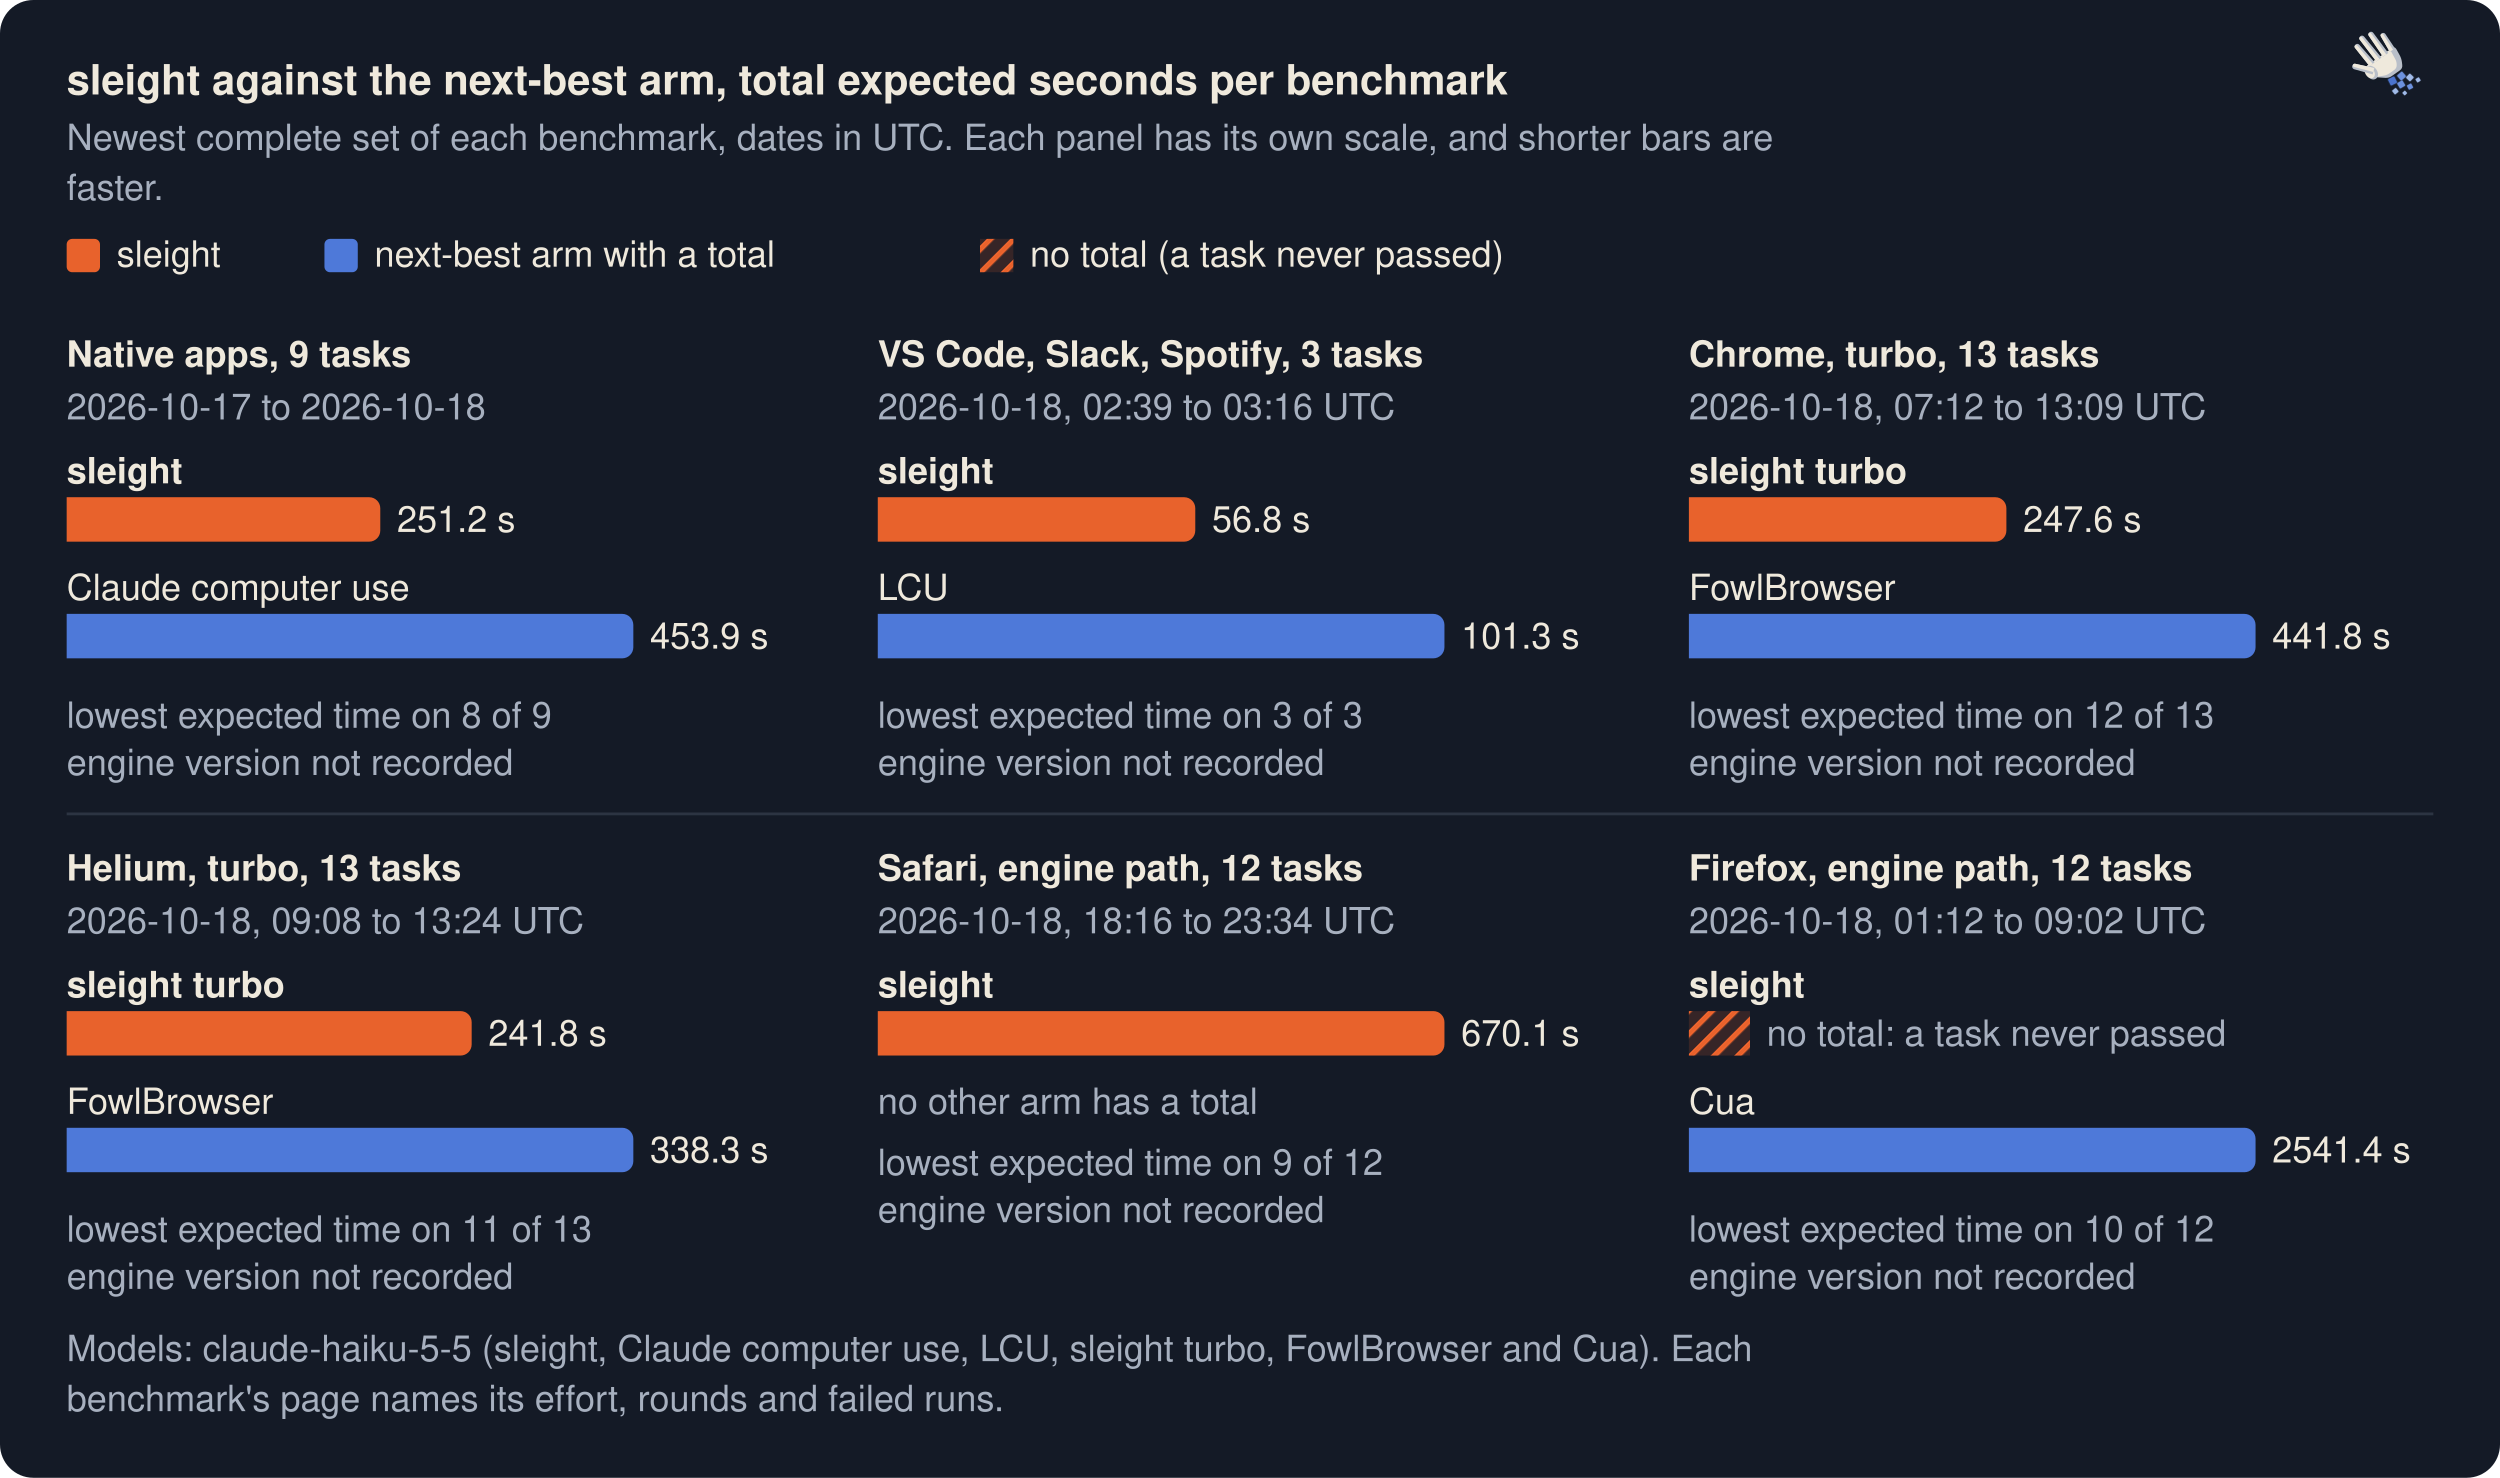
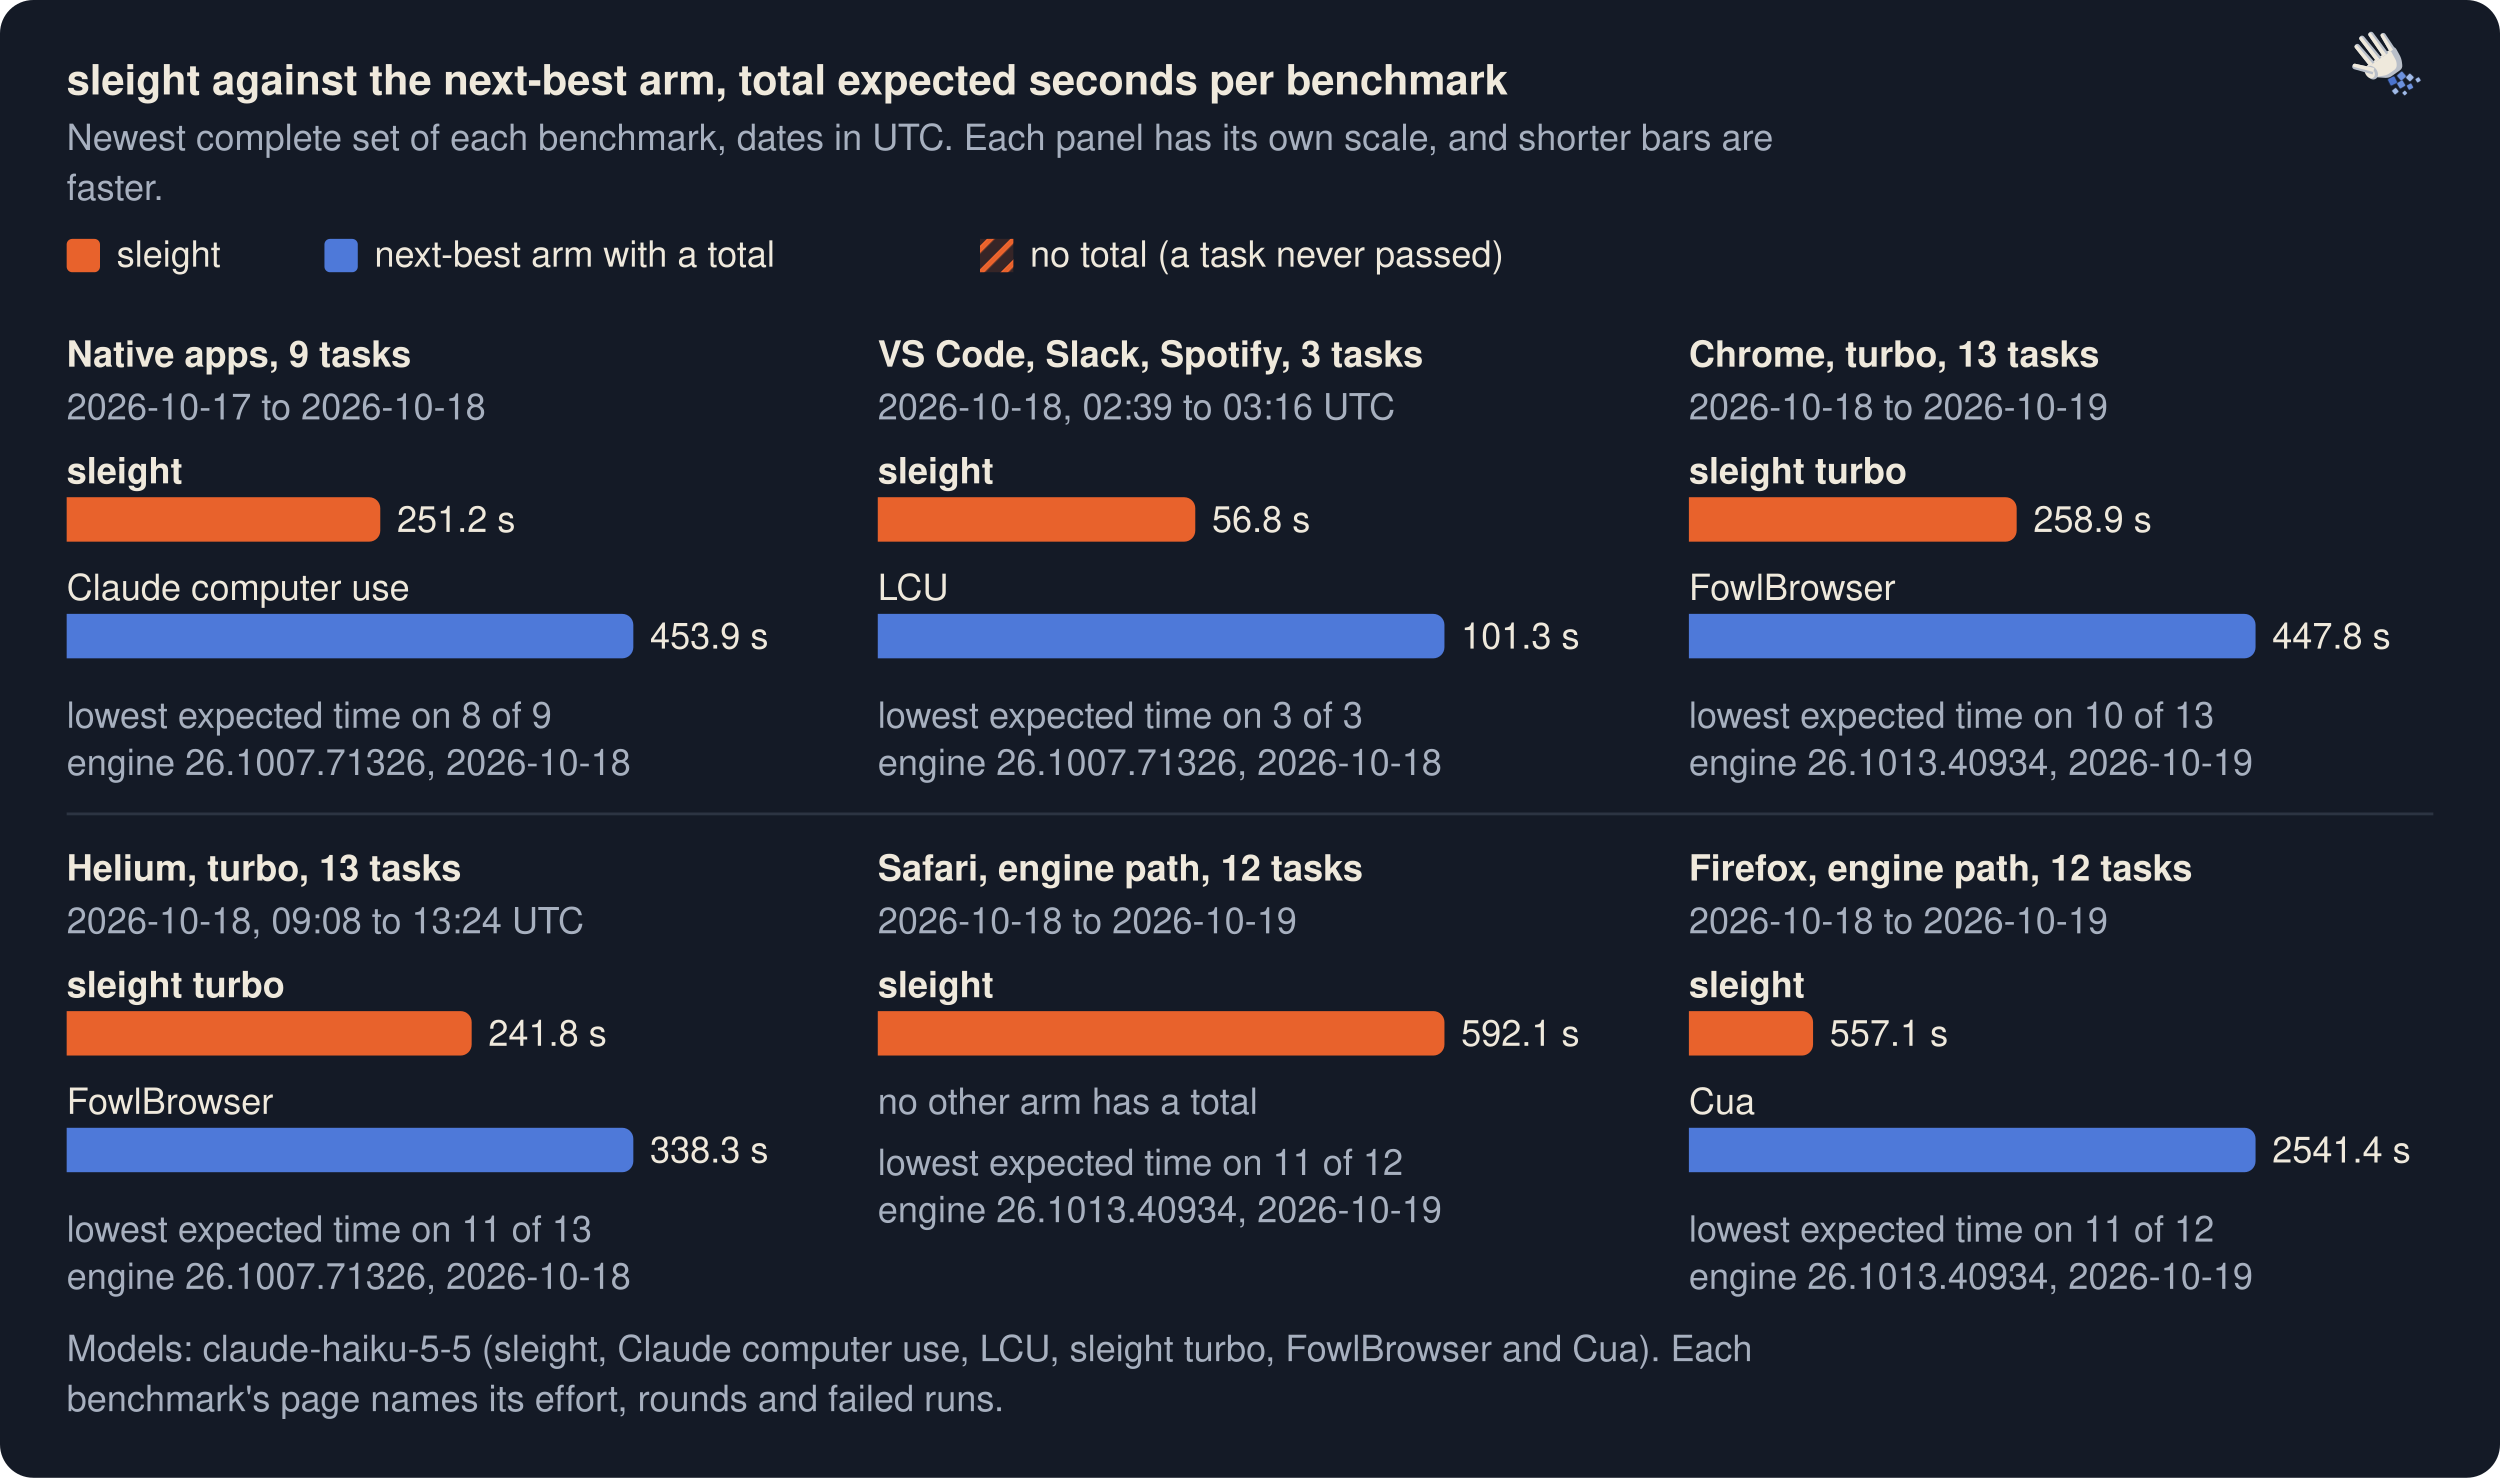
<svg xmlns="http://www.w3.org/2000/svg" viewBox="0 0 900 532" width="900" height="532" role="img" aria-labelledby="title desc">
  <style>
.bg{fill:#141A26}
text{font-family:-apple-system,"Segoe UI",Helvetica,Arial,sans-serif;font-size:13px;fill:#EFE9DC}
.t{font-size:15px;font-weight:600}
.b{font-weight:600}
.m{fill:#A7B0BF}
.g{stroke:#2C3442;stroke-width:1;fill:none}
.me{fill:#E8622C}
.ot{fill:#4E79D9}
.sl{fill:#9AA6B8}
.hme{stroke:#E8622C}
.hot{stroke:#4E79D9}
.hsl{stroke:#9AA6B8}
</style>
  <defs>
    <pattern id="h-me" width="6" height="6" patternUnits="userSpaceOnUse" patternTransform="rotate(45)">
      <line class="hme" x1="1" y1="0" x2="1" y2="6" stroke-width="2" />
    </pattern>
    <pattern id="h-ot" width="6" height="6" patternUnits="userSpaceOnUse" patternTransform="rotate(45)">
      <line class="hot" x1="1" y1="0" x2="1" y2="6" stroke-width="2" />
    </pattern>
    <pattern id="h-sl" width="6" height="6" patternUnits="userSpaceOnUse" patternTransform="rotate(45)">
      <line class="hsl" x1="1" y1="0" x2="1" y2="6" stroke-width="2" />
    </pattern>
  </defs>
  <rect class="bg" width="900" height="532" rx="12" />
  <text x="24" y="34" class="t">sleight against the next-best arm, total expected seconds per benchmark</text>
  <text x="24" y="54" class="m">Newest complete set of each benchmark, dates in UTC. Each panel has its own scale, and shorter bars are</text>
  <text x="24" y="72" class="m">faster.</text>
  <g transform="translate(840 8) scale(0.8)">
    <g transform="translate(0.6 0.6)">
      <g transform="translate(10 10) rotate(-35)">
        <g fill="#141A26" stroke="#141A26" fill-opacity="0.08" stroke-opacity="0.08" stroke-width="3" stroke-linejoin="round">
          <path d="M-2 12.39 Q-2.2 10.8 -0.6 10.8 L12.4 10.8 Q14 10.8 13.82 12.39 L13.48 15.41 Q13.3 17 12.56 18.42 L11.94 19.58 Q11.2 21 9.6 21 L5.2 21 Q3.6 21 2.35 20 L-0.15 18 Q-1.4 17 -1.6 15.41 Z" />
          <path d="M-3.8 14.6 A2.5 3.3 0 1 0 1.2 14.6 A2.5 3.3 0 1 0 -3.8 14.6 Z" />
          <path d="M0.83 13.52 L-5.04 7.13 A1.25 1.25 0 0 0 -6.93 8.76 L-1.43 15.48 Z" />
          <path d="M2.44 11.48 L1.3 1.09 A1.2 1.2 0 0 0 -1.09 1.3 L-0.44 11.72 Z" />
          <path d="M6.15 11.51 L5.17 -0.67 A1.2 1.2 0 0 0 2.77 -0.53 L3.25 11.69 Z" />
          <path d="M9.85 11.59 L9.51 0.29 A1.2 1.2 0 0 0 7.11 0.31 L6.95 11.61 Z" />
          <path d="M13.5 11.68 L13.68 3.81 A1.15 1.15 0 0 0 11.39 3.68 L10.7 11.52 Z" />
        </g>
        <g fill="#141A26" stroke="#141A26" fill-opacity="0.12" stroke-opacity="0.12" stroke-width="1.8" stroke-linejoin="round">
          <path d="M-2 12.39 Q-2.2 10.8 -0.6 10.8 L12.4 10.8 Q14 10.8 13.82 12.39 L13.48 15.41 Q13.3 17 12.56 18.42 L11.94 19.58 Q11.2 21 9.6 21 L5.2 21 Q3.6 21 2.35 20 L-0.15 18 Q-1.4 17 -1.6 15.41 Z" />
          <path d="M-3.8 14.6 A2.5 3.3 0 1 0 1.2 14.6 A2.5 3.3 0 1 0 -3.8 14.6 Z" />
          <path d="M0.83 13.52 L-5.04 7.13 A1.25 1.25 0 0 0 -6.93 8.76 L-1.43 15.48 Z" />
          <path d="M2.44 11.48 L1.3 1.09 A1.2 1.2 0 0 0 -1.09 1.3 L-0.44 11.72 Z" />
          <path d="M6.15 11.51 L5.17 -0.67 A1.2 1.2 0 0 0 2.77 -0.53 L3.25 11.69 Z" />
          <path d="M9.85 11.59 L9.51 0.29 A1.2 1.2 0 0 0 7.11 0.31 L6.95 11.61 Z" />
          <path d="M13.5 11.68 L13.68 3.81 A1.15 1.15 0 0 0 11.39 3.68 L10.7 11.52 Z" />
        </g>
        <g fill="#141A26" stroke="#141A26" fill-opacity="0.2" stroke-opacity="0.2" stroke-width="0.8" stroke-linejoin="round">
          <path d="M-2 12.39 Q-2.2 10.8 -0.6 10.8 L12.4 10.8 Q14 10.8 13.82 12.39 L13.48 15.41 Q13.3 17 12.56 18.42 L11.94 19.58 Q11.2 21 9.6 21 L5.2 21 Q3.6 21 2.35 20 L-0.15 18 Q-1.4 17 -1.6 15.41 Z" />
          <path d="M-3.8 14.6 A2.5 3.3 0 1 0 1.2 14.6 A2.5 3.3 0 1 0 -3.8 14.6 Z" />
          <path d="M0.83 13.52 L-5.04 7.13 A1.25 1.25 0 0 0 -6.93 8.76 L-1.43 15.48 Z" />
          <path d="M2.44 11.48 L1.3 1.09 A1.2 1.2 0 0 0 -1.09 1.3 L-0.44 11.72 Z" />
          <path d="M6.15 11.51 L5.17 -0.67 A1.2 1.2 0 0 0 2.77 -0.53 L3.25 11.69 Z" />
          <path d="M9.85 11.59 L9.51 0.29 A1.2 1.2 0 0 0 7.11 0.31 L6.95 11.61 Z" />
          <path d="M13.5 11.68 L13.68 3.81 A1.15 1.15 0 0 0 11.39 3.68 L10.7 11.52 Z" />
        </g>
      </g>
    </g>
    <g transform="translate(10 10) rotate(-35)">
      <rect x="-1.95" y="-1.95" width="3.9" height="3.9" rx="0.62" fill="#4E79D9" fill-opacity="0.2" transform="translate(4.2 23) rotate(8)" />
      <rect x="-1.6" y="-1.6" width="3.2" height="3.2" rx="0.51" fill="#4E79D9" fill-opacity="0.92" transform="translate(4.2 23) rotate(8)" />
      <rect x="-1.83" y="-1.83" width="3.66" height="3.66" rx="0.59" fill="#7299EA" fill-opacity="0.2" transform="translate(8.8 23.5) rotate(-6)" />
      <rect x="-1.5" y="-1.5" width="3" height="3" rx="0.48" fill="#7299EA" fill-opacity="0.92" transform="translate(8.8 23.5) rotate(-6)" />
      <rect x="-1.71" y="-1.71" width="3.42" height="3.42" rx="0.55" fill="#7299EA" fill-opacity="0.2" transform="translate(6.5 26.5) rotate(4)" />
      <rect x="-1.4" y="-1.4" width="2.8" height="2.8" rx="0.45" fill="#7299EA" fill-opacity="0.92" transform="translate(6.5 26.5) rotate(4)" />
      <rect x="-1.59" y="-1.59" width="3.17" height="3.17" rx="0.51" fill="#A9C4F5" fill-opacity="0.2" transform="translate(11.5 26.2) rotate(-11)" />
      <rect x="-1.3" y="-1.3" width="2.6" height="2.6" rx="0.42" fill="#A9C4F5" fill-opacity="0.92" transform="translate(11.5 26.2) rotate(-11)" />
      <rect x="-1.34" y="-1.34" width="2.68" height="2.68" rx="0.43" fill="#A9C4F5" fill-opacity="0.2" transform="translate(2.6 27.5) rotate(-4)" />
      <rect x="-1.1" y="-1.1" width="2.2" height="2.2" rx="0.35" fill="#A9C4F5" fill-opacity="0.92" transform="translate(2.6 27.5) rotate(-4)" />
      <rect x="-1.34" y="-1.34" width="2.68" height="2.68" rx="0.43" fill="#7299EA" fill-opacity="0.2" transform="translate(9.2 29.6) rotate(7)" />
      <rect x="-1.1" y="-1.1" width="2.2" height="2.2" rx="0.35" fill="#7299EA" fill-opacity="0.92" transform="translate(9.2 29.6) rotate(7)" />
      <rect x="-1.1" y="-1.1" width="2.2" height="2.2" rx="0.35" fill="#A9C4F5" fill-opacity="0.2" transform="translate(13.9 29.2) rotate(3)" />
      <rect x="-0.9" y="-0.9" width="1.8" height="1.8" rx="0.29" fill="#A9C4F5" fill-opacity="0.92" transform="translate(13.9 29.2) rotate(3)" />
      <rect x="-0.98" y="-0.98" width="1.95" height="1.95" rx="0.31" fill="#A9C4F5" fill-opacity="0.2" transform="translate(5.6 30.6) rotate(-8)" />
      <rect x="-0.8" y="-0.8" width="1.6" height="1.6" rx="0.26" fill="#A9C4F5" fill-opacity="0.92" transform="translate(5.6 30.6) rotate(-8)" />
    </g>
    <g transform="translate(10 10) rotate(-35)">
      <path d="M-2 12.39 Q-2.2 10.8 -0.6 10.8 L12.4 10.8 Q14 10.8 13.82 12.39 L13.48 15.41 Q13.3 17 12.56 18.42 L11.94 19.58 Q11.2 21 9.6 21 L5.2 21 Q3.6 21 2.35 20 L-0.15 18 Q-1.4 17 -1.6 15.41 Z" fill="#B9BFC9" />
      <path d="M-2.02 12.19 Q-2.2 10.8 -0.8 10.8 L10 10.8 Q11.4 10.8 11.24 12.19 L10.86 15.61 Q10.7 17 9.89 18.14 L9.81 18.26 Q9 19.4 7.6 19.4 L5 19.4 Q3.6 19.4 2.34 18.79 L-0.14 17.61 Q-1.4 17 -1.58 15.61 Z" fill="#EFE9DC" />
      <path d="M-3.8 14.6 A2.5 3.3 0 1 0 1.2 14.6 A2.5 3.3 0 1 0 -3.8 14.6 Z" fill="#B9BFC9" />
      <path d="M-4 14 A2 2.8 0 1 0 0 14 A2 2.8 0 1 0 -4 14 Z" fill="#EFE9DC" />
      <path d="M0.83 13.52 L-5.04 7.13 A1.25 1.25 0 0 0 -6.93 8.76 L-1.43 15.48 Z" fill="#B9BFC9" />
      <path d="M0.83 13.51 L-5.21 6.91 A0.78 0.78 0 0 0 -6.38 7.93 L-0.57 14.74 Z" fill="#EFE9DC" />
      <path d="M2.44 11.48 L1.3 1.09 A1.2 1.2 0 0 0 -1.09 1.3 L-0.44 11.72 Z" fill="#B9BFC9" />
      <path d="M1.35 11.58 L0.36 0.91 A0.74 0.74 0 0 0 -1.12 1.03 L-0.45 11.72 Z" fill="#EFE9DC" />
      <path d="M6.15 11.51 L5.17 -0.67 A1.2 1.2 0 0 0 2.77 -0.53 L3.25 11.69 Z" fill="#B9BFC9" />
      <path d="M5.05 11.59 L4.24 -0.88 A0.74 0.74 0 0 0 2.75 -0.8 L3.25 11.68 Z" fill="#EFE9DC" />
      <path d="M9.85 11.59 L9.51 0.29 A1.2 1.2 0 0 0 7.11 0.31 L6.95 11.61 Z" fill="#B9BFC9" />
      <path d="M8.75 11.6 L8.59 0.04 A0.74 0.74 0 0 0 7.1 0.04 L6.95 11.6 Z" fill="#EFE9DC" />
      <path d="M13.5 11.68 L13.68 3.81 A1.15 1.15 0 0 0 11.39 3.68 L10.7 11.52 Z" fill="#B9BFC9" />
      <path d="M12.43 11.63 L12.82 3.52 A0.71 0.71 0 0 0 11.39 3.42 L10.7 11.51 Z" fill="#EFE9DC" />
    </g>
  </g>
  <rect class="me" x="24" y="86" width="12" height="12" rx="2" />
  <text x="42" y="96">sleight</text>
  <rect class="ot" x="116.8" y="86" width="12" height="12" rx="2" />
  <text x="134.8" y="96">next-best arm with a total</text>
  <rect class="me" fill-opacity="0.16" x="352.8" y="86" width="12" height="12" />
  <rect fill="url(#h-me)" x="352.8" y="86" width="12" height="12" />
  <text x="370.8" y="96">no total (a task never passed)</text>
  <g transform="translate(24 118)">
    <text x="0" y="14" class="b">Native apps, 9 tasks</text>
    <text x="0" y="33" class="m">2026-10-17 to 2026-10-18</text>
    <text x="0" y="56" class="b">sleight</text>
    <path class="me" d="M0 61h108.9a4 4 0 0 1 4 4v8a4 4 0 0 1 -4 4h-108.9z" />
    <text x="118.9" y="73.5" data-family="native-claim" data-browser="" data-arm="sleight" data-kind="total">251.2 s</text>
    <text x="0" y="98">Claude computer use</text>
    <path class="ot" d="M0 103h200a4 4 0 0 1 4 4v8a4 4 0 0 1 -4 4h-200z" />
    <text x="210" y="115.5" data-family="native-claim" data-browser="" data-arm="claude-cu" data-kind="total">453.9 s</text>
    <text x="0" y="144" class="m">lowest expected time on 8 of 9</text>
-     <text x="0" y="161" class="m">engine version not recorded</text>
+     <text x="0" y="161" class="m">engine 26.1007.71326, 2026-10-18</text>
  </g>
  <g transform="translate(316 118)">
    <text x="0" y="14" class="b">VS Code, Slack, Spotify, 3 tasks</text>
    <text x="0" y="33" class="m">2026-10-18, 02:39 to 03:16 UTC</text>
    <text x="0" y="56" class="b">sleight</text>
    <path class="me" d="M0 61h110.3a4 4 0 0 1 4 4v8a4 4 0 0 1 -4 4h-110.3z" />
    <text x="120.3" y="73.5" data-family="app-claim" data-browser="" data-arm="sleight" data-kind="total">56.8 s</text>
    <text x="0" y="98">LCU</text>
    <path class="ot" d="M0 103h200a4 4 0 0 1 4 4v8a4 4 0 0 1 -4 4h-200z" />
    <text x="210" y="115.5" data-family="app-claim" data-browser="" data-arm="lcu" data-kind="total">101.3 s</text>
    <text x="0" y="144" class="m">lowest expected time on 3 of 3</text>
-     <text x="0" y="161" class="m">engine version not recorded</text>
+     <text x="0" y="161" class="m">engine 26.1007.71326, 2026-10-18</text>
  </g>
  <g transform="translate(608 118)">
    <text x="0" y="14" class="b">Chrome, turbo, 13 tasks</text>
-     <text x="0" y="33" class="m">2026-10-18, 07:12 to 13:09 UTC</text>
+     <text x="0" y="33" class="m">2026-10-18 to 2026-10-19</text>
    <text x="0" y="56" class="b">sleight turbo</text>
-     <path class="me" d="M0 61h110.3a4 4 0 0 1 4 4v8a4 4 0 0 1 -4 4h-110.3z" />
-     <text x="120.3" y="73.5" data-family="browser-turbo" data-browser="chrome" data-arm="sleight-turbo" data-kind="total">247.6 s</text>
+     <path class="me" d="M0 61h114a4 4 0 0 1 4 4v8a4 4 0 0 1 -4 4h-114z" />
+     <text x="124" y="73.5" data-family="browser-turbo" data-browser="chrome" data-arm="sleight-turbo" data-kind="total">258.9 s</text>
    <text x="0" y="98">FowlBrowser</text>
    <path class="ot" d="M0 103h200a4 4 0 0 1 4 4v8a4 4 0 0 1 -4 4h-200z" />
-     <text x="210" y="115.5" data-family="browser-turbo" data-browser="chrome" data-arm="fowlbrowser" data-kind="total">441.8 s</text>
-     <text x="0" y="144" class="m">lowest expected time on 12 of 13</text>
-     <text x="0" y="161" class="m">engine version not recorded</text>
+     <text x="210" y="115.5" data-family="browser-turbo" data-browser="chrome" data-arm="fowlbrowser" data-kind="total">447.8 s</text>
+     <text x="0" y="144" class="m">lowest expected time on 10 of 13</text>
+     <text x="0" y="161" class="m">engine 26.1013.40934, 2026-10-19</text>
  </g>
  <line class="g" x1="24" y1="293" x2="876" y2="293" />
  <g transform="translate(24 303)">
    <text x="0" y="14" class="b">Helium, turbo, 13 tasks</text>
    <text x="0" y="33" class="m">2026-10-18, 09:08 to 13:24 UTC</text>
    <text x="0" y="56" class="b">sleight turbo</text>
    <path class="me" d="M0 61h141.8a4 4 0 0 1 4 4v8a4 4 0 0 1 -4 4h-141.8z" />
    <text x="151.8" y="73.5" data-family="browser-turbo" data-browser="helium" data-arm="sleight-turbo" data-kind="total">241.8 s</text>
    <text x="0" y="98">FowlBrowser</text>
    <path class="ot" d="M0 103h200a4 4 0 0 1 4 4v8a4 4 0 0 1 -4 4h-200z" />
    <text x="210" y="115.5" data-family="browser-turbo" data-browser="helium" data-arm="fowlbrowser" data-kind="total">338.3 s</text>
    <text x="0" y="144" class="m">lowest expected time on 11 of 13</text>
-     <text x="0" y="161" class="m">engine version not recorded</text>
+     <text x="0" y="161" class="m">engine 26.1007.71326, 2026-10-18</text>
  </g>
  <g transform="translate(316 303)">
    <text x="0" y="14" class="b">Safari, engine path, 12 tasks</text>
-     <text x="0" y="33" class="m">2026-10-18, 18:16 to 23:34 UTC</text>
+     <text x="0" y="33" class="m">2026-10-18 to 2026-10-19</text>
    <text x="0" y="56" class="b">sleight</text>
    <path class="me" d="M0 61h200a4 4 0 0 1 4 4v8a4 4 0 0 1 -4 4h-200z" />
-     <text x="210" y="73.5" data-family="browser-race" data-browser="safari" data-arm="sleight" data-kind="total">670.1 s</text>
+     <text x="210" y="73.5" data-family="browser-race" data-browser="safari" data-arm="sleight" data-kind="total">592.1 s</text>
    <text x="0" y="98" class="m">no other arm has a total</text>
-     <text x="0" y="120" class="m">lowest expected time on 9 of 12</text>
-     <text x="0" y="137" class="m">engine version not recorded</text>
+     <text x="0" y="120" class="m">lowest expected time on 11 of 12</text>
+     <text x="0" y="137" class="m">engine 26.1013.40934, 2026-10-19</text>
  </g>
  <g transform="translate(608 303)">
    <text x="0" y="14" class="b">Firefox, engine path, 12 tasks</text>
-     <text x="0" y="33" class="m">2026-10-18, 01:12 to 09:02 UTC</text>
+     <text x="0" y="33" class="m">2026-10-18 to 2026-10-19</text>
    <text x="0" y="56" class="b">sleight</text>
-     <rect class="me" fill-opacity="0.16" x="0" y="61" width="22" height="16" />
-     <rect fill="url(#h-me)" x="0" y="61" width="22" height="16" />
-     <text x="28" y="73.5" class="m" data-family="browser-race" data-browser="firefox" data-arm="sleight" data-kind="total">no total: a task never passed</text>
+     <path class="me" d="M0 61h40.7a4 4 0 0 1 4 4v8a4 4 0 0 1 -4 4h-40.7z" />
+     <text x="50.7" y="73.5" data-family="browser-race" data-browser="firefox" data-arm="sleight" data-kind="total">557.1 s</text>
    <text x="0" y="98">Cua</text>
    <path class="ot" d="M0 103h200a4 4 0 0 1 4 4v8a4 4 0 0 1 -4 4h-200z" />
    <text x="210" y="115.5" data-family="browser-race" data-browser="firefox" data-arm="cua" data-kind="total">2541.4 s</text>
-     <text x="0" y="144" class="m">lowest expected time on 10 of 12</text>
-     <text x="0" y="161" class="m">engine version not recorded</text>
+     <text x="0" y="144" class="m">lowest expected time on 11 of 12</text>
+     <text x="0" y="161" class="m">engine 26.1013.40934, 2026-10-19</text>
  </g>
  <text x="24" y="490" class="m">Models: claude-haiku-5-5 (sleight, Claude computer use, LCU, sleight turbo, FowlBrowser and Cua). Each</text>
  <text x="24" y="508" class="m">benchmark's page names its effort, rounds and failed runs.</text>
</svg>
